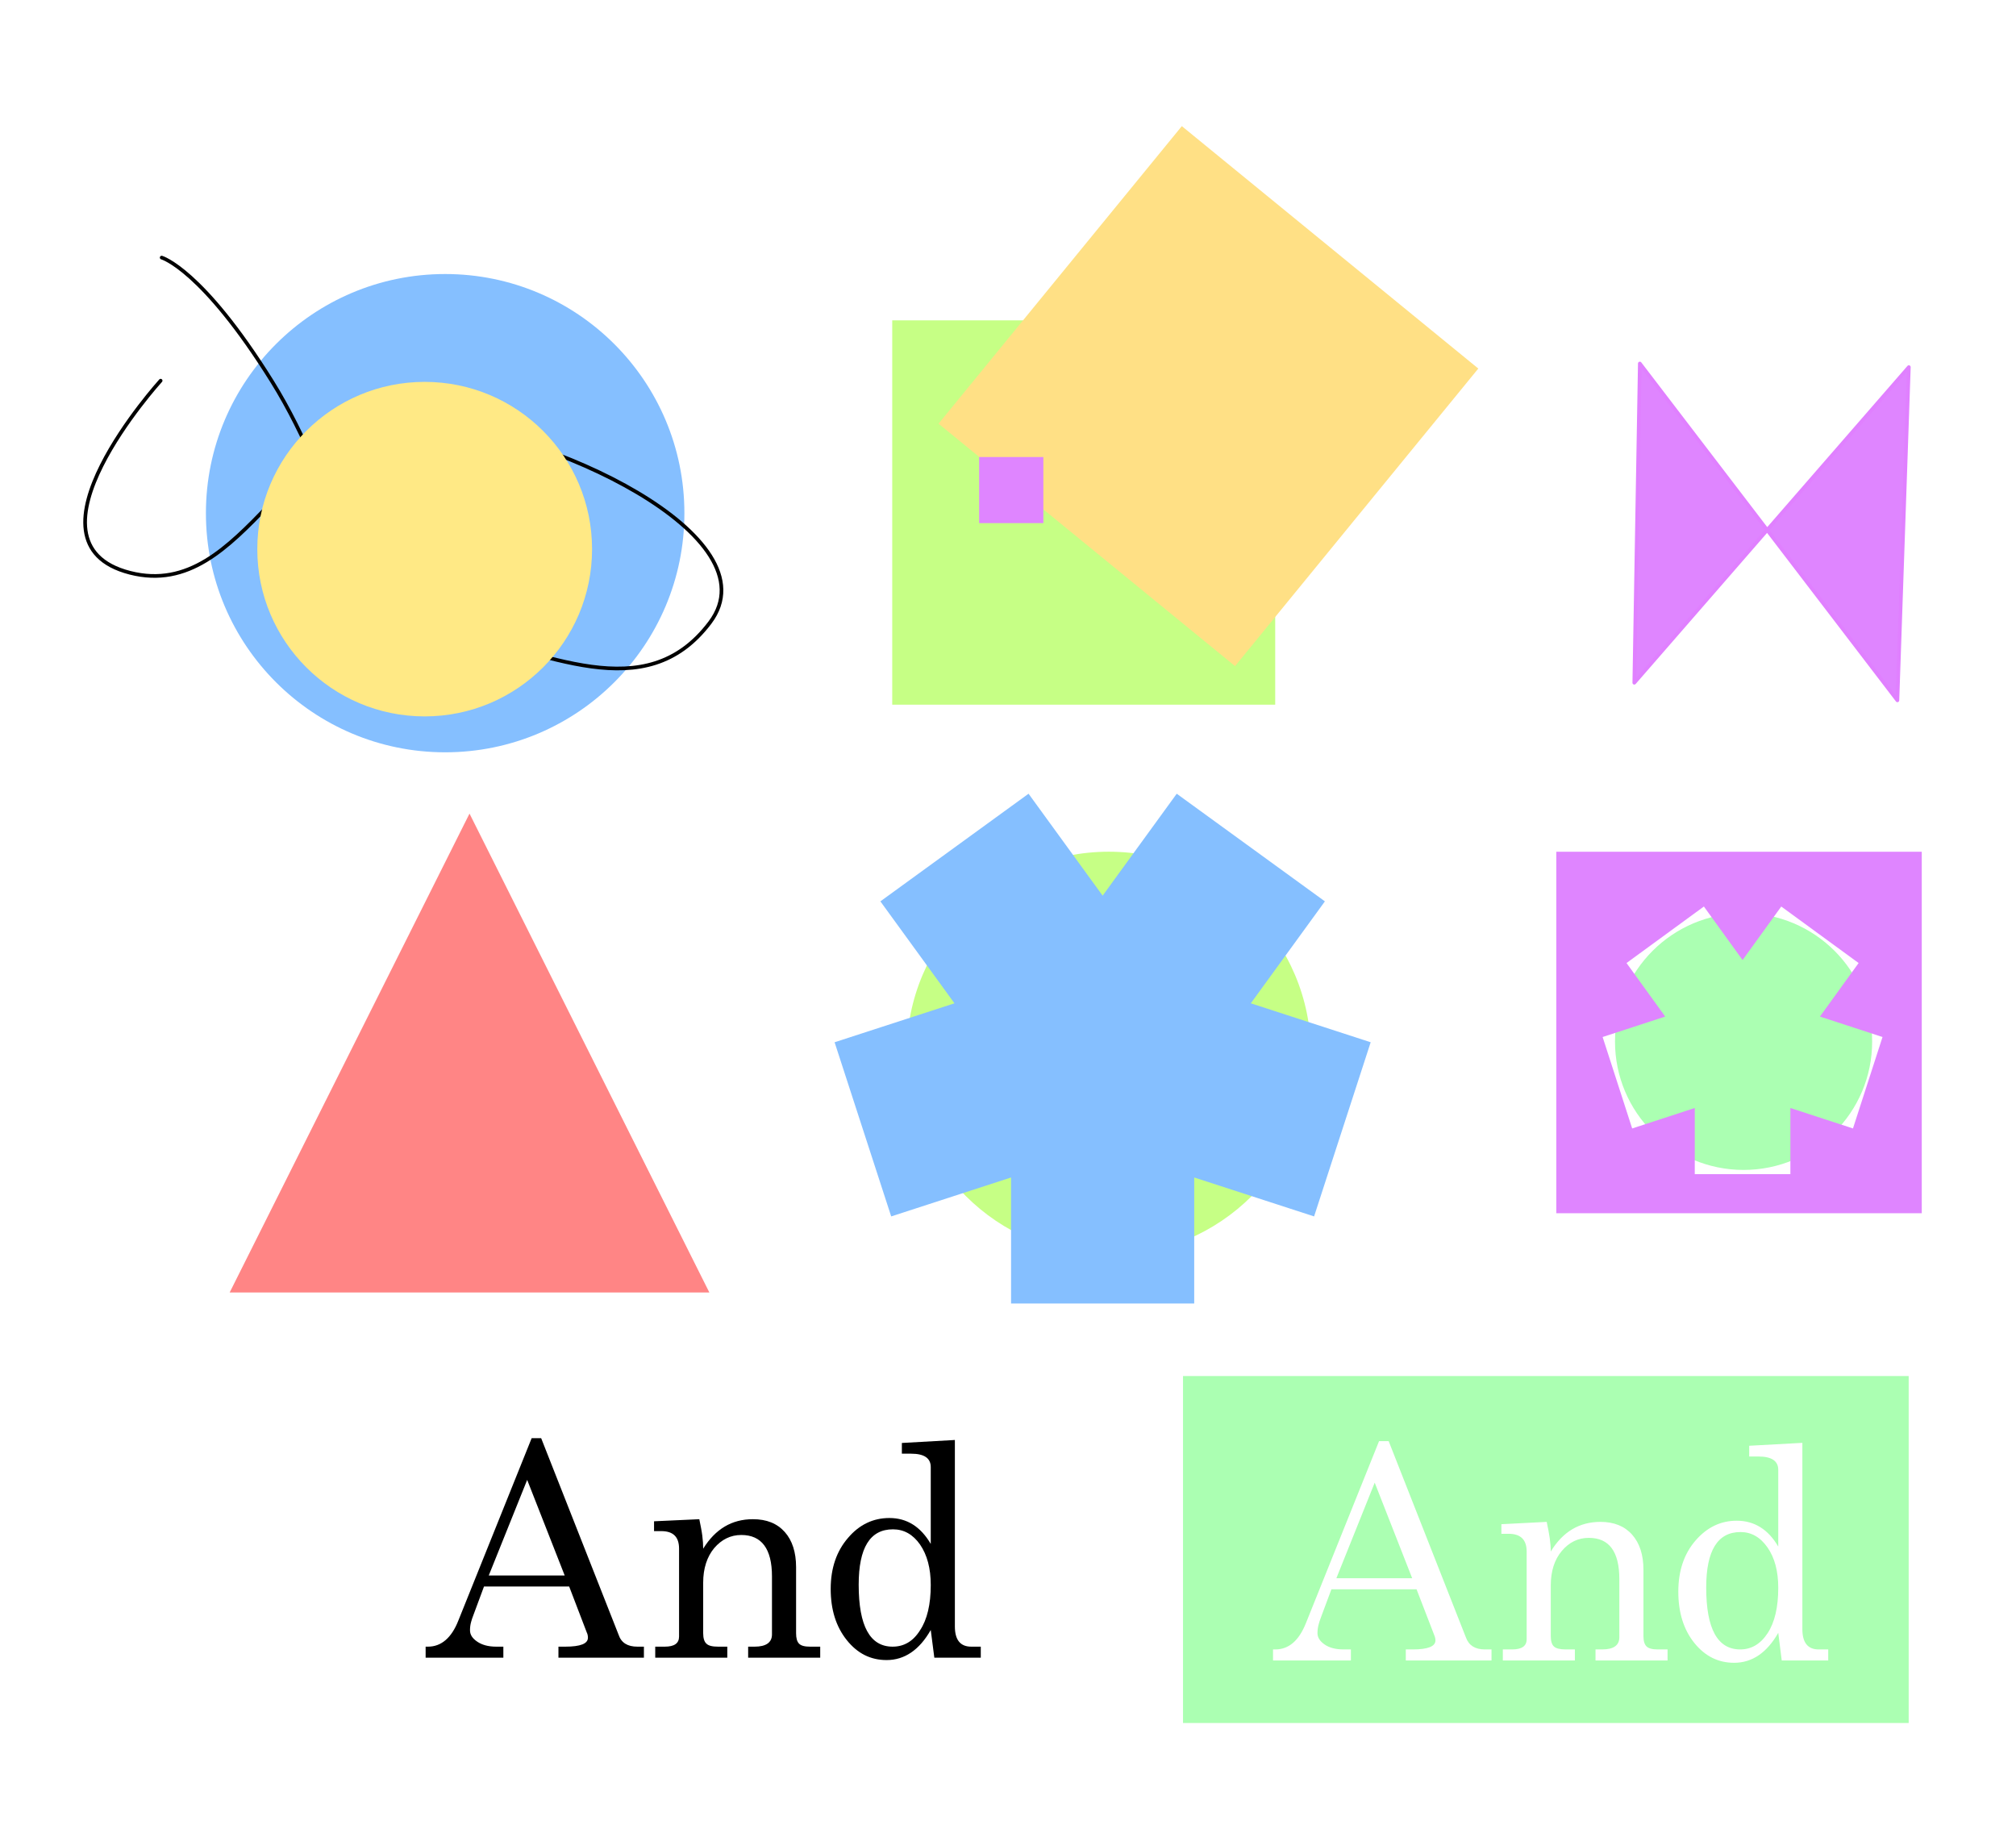
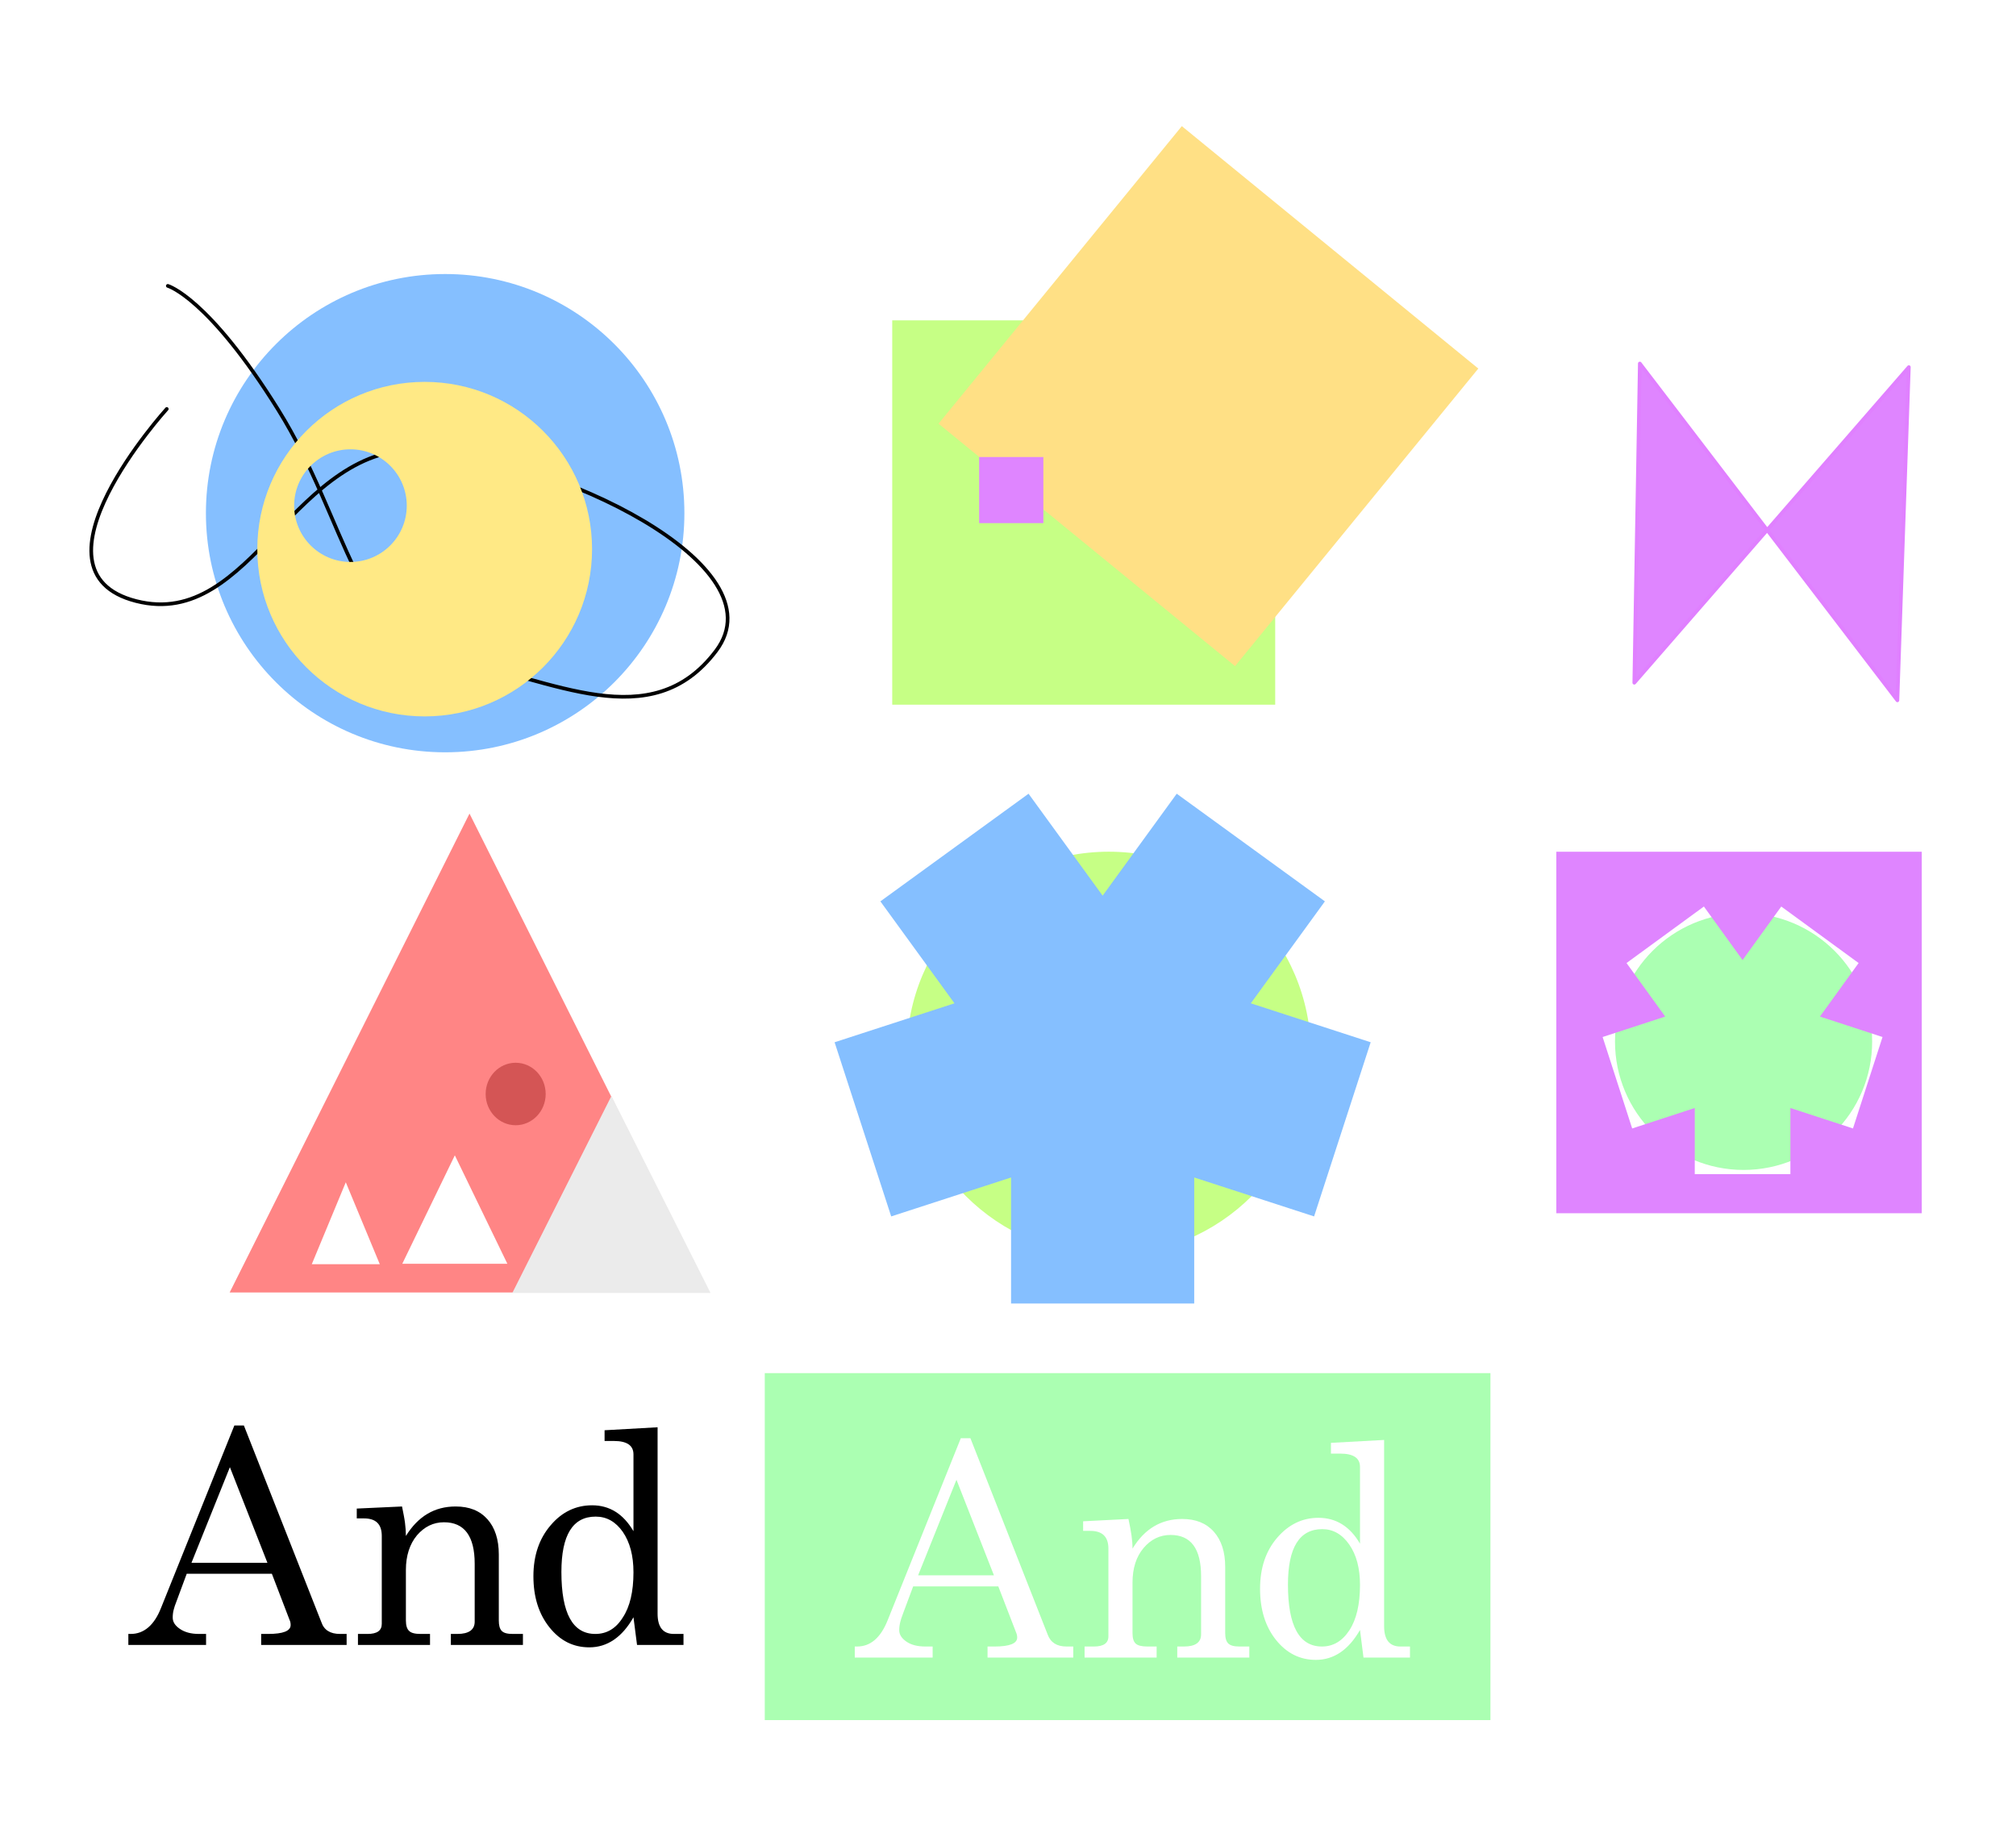
<svg xmlns="http://www.w3.org/2000/svg" width="100%" height="100%" viewBox="0 0 550 500" version="1.1" xml:space="preserve" style="fill-rule:evenodd;clip-rule:evenodd;stroke-linecap:round;stroke-linejoin:round;stroke-miterlimit:1.5;">
  <g transform="matrix(1,0,0,1,-93.7947,9.53435)">
-     <path d="M221.885,212.422L287.32,343.066L156.45,343.066L221.885,212.422Z" style="fill:rgb(255,133,133);" />
+     <g transform="matrix(1,0,0,1,93.7947,-9.53435)">
+       <path d="M128.09,221.956L193.525,352.6L62.655,352.6L128.09,221.956ZM94.336,322.537L103.61,344.88L85.063,344.88L94.336,322.537ZM124.085,315.187L138.419,344.764L109.751,344.764L124.085,315.187Z" style="fill:rgb(255,133,133);" />
+     </g>
+     <g transform="matrix(1,0,0,1,98.0286,-1.80643)">
+       <path d="M162.575,291.254L189.612,345.001L135.537,345.001L162.575,291.254Z" style="fill:rgb(235,235,235);" />
+     </g>
+     <g transform="matrix(1,0,0,1,106.394,1.50514)">
+       <ellipse cx="128.083" cy="287.412" rx="8.189" ry="8.523" style="fill:rgb(212,85,85);" />
+     </g>
  </g>
  <g transform="matrix(1,0,0,1,-89.052,-18.3544)">
    <ellipse cx="391.552" cy="305.749" rx="55.133" ry="55.042" style="fill:rgb(198,255,133);" />
  </g>
  <g transform="matrix(1,0,0,1,-157.836,-19.6277)">
    <path d="M478.867,236.162L519.291,265.527L499.079,293.341L531.782,303.966L516.342,351.479L483.638,340.854L483.638,375.235L433.672,375.235L433.672,340.854L400.969,351.479L385.528,303.966L418.232,293.341L398.02,265.527L438.443,236.162L458.655,263.977L478.867,236.162Z" style="fill:rgb(133,191,255);" />
  </g>
  <g transform="matrix(1,0,0,1,-128.413,10.5283)">
    <ellipse cx="249.859" cy="129.469" rx="65.269" ry="65.239" style="fill:rgb(133,191,255);" />
  </g>
-   <g transform="matrix(1,0,0,1,-93.7947,9.53435)">
+   <g transform="matrix(1,0,0,1,-92.1205,17.2525)">
    <path d="M137.619,94.318C137.619,94.318 97.46,138.61 129.275,146.727C161.091,154.843 172.117,103.29 207.828,105.458C243.539,107.625 305.238,136.747 287.492,160.297C269.745,183.847 242.828,167.951 215.93,162.859C189.033,157.767 187.121,125.211 168.022,94.539C148.923,63.867 137.904,60.739 137.904,60.739" style="fill:none;stroke:black;stroke-width:1px;" />
  </g>
-   <g transform="matrix(0.699628,0,0,0.699426,-58.9479,59.2554)">
-     <ellipse cx="249.859" cy="129.469" rx="65.269" ry="65.239" style="fill:rgb(255,233,133);" />
+   <g>
+     <path d="M115.86,104.18C141.063,104.18 161.524,124.626 161.524,149.809C161.524,174.993 141.063,195.439 115.86,195.439C90.658,195.439 70.196,174.993 70.196,149.809C70.196,124.626 90.658,104.18 115.86,104.18ZM95.611,122.575C104.089,122.575 110.973,129.46 110.973,137.94C110.973,146.421 104.089,153.306 95.611,153.306C87.133,153.306 80.249,146.421 80.249,137.94C80.249,129.46 87.133,122.575 95.611,122.575Z" style="fill:rgb(255,233,133);" />
  </g>
  <g transform="matrix(1,0,0,1,-91.4195,18.641)">
    <rect x="334.835" y="68.755" width="104.482" height="104.85" style="fill:rgb(198,255,133);" />
  </g>
  <g transform="matrix(0.774166,0.632983,-0.632983,0.774166,106.725,-230.762)">
    <rect x="334.835" y="68.755" width="104.482" height="104.85" style="fill:rgb(255,224,133);" />
  </g>
  <g transform="matrix(1,0,0,1,-93.7947,9.53435)">
    <path d="M541.167,89.631L611.438,181.526L614.561,90.616L539.659,176.723L541.167,89.631Z" style="fill:rgb(223,133,255);stroke:rgb(224,128,255);stroke-width:1px;" />
  </g>
  <g transform="matrix(1,0,0,1,-103.888,12.6563)">
    <rect x="371.018" y="112.027" width="17.515" height="18.031" style="fill:rgb(223,133,255);" />
  </g>
  <g transform="matrix(0.913705,0,0,0.934433,-41.6249,29.836)">
    <ellipse cx="566.16" cy="272.155" rx="38.39" ry="37.478" style="fill:rgb(171,255,178);" />
  </g>
  <g transform="matrix(1,0,0,1,-93.7947,9.53435)">
    <path d="M618.085,222.827L518.382,222.827L518.382,321.449L618.085,321.449L618.085,222.827ZM579.752,237.773L600.858,253.19L590.305,267.794L607.38,273.372L599.318,298.318L582.243,292.74L582.243,310.791L556.155,310.791L556.155,292.74L539.08,298.318L531.018,273.372L548.093,267.794L537.54,253.19L558.646,237.773L569.199,252.376L579.752,237.773Z" style="fill:rgb(223,133,255);" />
  </g>
  <g transform="matrix(2.70808,0,0,2.70808,-307.576,-624.895)">
-     <g transform="matrix(30,0,0,30,156.096,397.745)">
+     <g transform="matrix(30,0,0,30,126.147,396.464)">
      <path d="M0.122,-0.125L0.368,-0.737L0.4,-0.737L0.66,-0.077C0.669,-0.05 0.69,-0.037 0.723,-0.037L0.745,-0.037L0.745,-0L0.458,-0L0.458,-0.037L0.481,-0.037C0.532,-0.037 0.557,-0.047 0.557,-0.067C0.557,-0.073 0.556,-0.079 0.553,-0.085L0.494,-0.239L0.208,-0.239L0.175,-0.15C0.169,-0.135 0.166,-0.125 0.165,-0.121C0.162,-0.111 0.161,-0.101 0.161,-0.092C0.161,-0.077 0.169,-0.065 0.185,-0.054C0.201,-0.043 0.222,-0.037 0.249,-0.037L0.273,-0.037L0.273,-0L0.012,-0L0.012,-0.037L0.02,-0.037C0.064,-0.037 0.099,-0.066 0.122,-0.125ZM0.479,-0.276L0.353,-0.597L0.224,-0.276L0.479,-0.276Z" style="fill-rule:nonzero;" />
    </g>
-     <g transform="matrix(30,0,0,30,178.867,397.745)">
+     <g transform="matrix(30,0,0,30,148.918,396.464)">
      <path d="M0.02,-0.425L0.02,-0.458L0.172,-0.465C0.176,-0.445 0.18,-0.426 0.182,-0.41C0.184,-0.394 0.185,-0.38 0.185,-0.366C0.226,-0.432 0.281,-0.465 0.352,-0.465C0.398,-0.465 0.433,-0.451 0.459,-0.422C0.484,-0.394 0.497,-0.354 0.497,-0.304L0.497,-0.082C0.497,-0.066 0.5,-0.054 0.507,-0.047C0.514,-0.04 0.526,-0.037 0.544,-0.037L0.578,-0.037L0.578,-0L0.336,-0L0.336,-0.037L0.358,-0.037C0.396,-0.037 0.416,-0.051 0.416,-0.078L0.416,-0.273C0.416,-0.366 0.381,-0.412 0.313,-0.412C0.277,-0.412 0.247,-0.397 0.222,-0.368C0.198,-0.339 0.185,-0.3 0.185,-0.252L0.185,-0.082C0.185,-0.065 0.189,-0.053 0.196,-0.047C0.203,-0.04 0.216,-0.037 0.235,-0.037L0.266,-0.037L0.266,-0L0.024,-0L0.024,-0.037L0.056,-0.037C0.088,-0.037 0.104,-0.048 0.104,-0.071L0.104,-0.366C0.104,-0.406 0.084,-0.425 0.044,-0.425L0.02,-0.425Z" style="fill-rule:nonzero;" />
    </g>
-     <g transform="matrix(30,0,0,30,196.633,397.745)">
+     <g transform="matrix(30,0,0,30,166.684,396.464)">
      <path d="M0.369,-0L0.357,-0.093C0.319,-0.026 0.269,0.008 0.209,0.008C0.155,0.008 0.111,-0.014 0.075,-0.059C0.039,-0.104 0.021,-0.161 0.021,-0.231C0.021,-0.301 0.041,-0.358 0.079,-0.402C0.117,-0.447 0.164,-0.469 0.218,-0.469C0.277,-0.469 0.323,-0.44 0.357,-0.382L0.357,-0.64C0.357,-0.67 0.335,-0.685 0.291,-0.685L0.26,-0.685L0.26,-0.721L0.438,-0.731L0.438,-0.105C0.438,-0.06 0.456,-0.037 0.493,-0.037L0.525,-0.037L0.525,-0L0.369,-0ZM0.23,-0.431C0.153,-0.431 0.115,-0.369 0.115,-0.245C0.115,-0.106 0.153,-0.037 0.229,-0.037C0.267,-0.037 0.298,-0.055 0.321,-0.092C0.345,-0.128 0.357,-0.179 0.357,-0.244C0.357,-0.3 0.345,-0.345 0.321,-0.38C0.297,-0.414 0.267,-0.431 0.23,-0.431Z" style="fill-rule:nonzero;" />
    </g>
  </g>
-   <g transform="matrix(1,0,0,1,-170.52,28.8222)">
+   <g transform="matrix(1,0,0,1,-284.626,28.0283)">
    <path d="M691.242,346.575L493.268,346.575L493.268,441.229L691.242,441.229L691.242,346.575ZM656.61,424.169L655.659,416.639C652.541,422.082 648.525,424.803 643.611,424.803C639.278,424.803 635.659,422.993 632.752,419.374C629.846,415.754 628.393,411.091 628.393,405.384C628.393,399.73 629.952,395.093 633.069,391.474C636.187,387.854 639.939,386.044 644.324,386.044C649.133,386.044 652.911,388.396 655.659,393.099L655.659,372.174C655.659,369.743 653.862,368.528 650.269,368.528L647.733,368.528L647.733,365.595L662.237,364.802L662.237,415.609C662.237,419.307 663.717,421.157 666.676,421.157L669.292,421.157L669.292,424.169L656.61,424.169ZM526.781,414.023L546.754,364.327L549.37,364.327L570.453,417.907C571.246,420.074 572.963,421.157 575.605,421.157L577.428,421.157L577.428,424.169L554.046,424.169L554.046,421.157L555.949,421.157C560.07,421.157 562.131,420.338 562.131,418.7C562.131,418.224 562.025,417.749 561.814,417.273L556.979,404.75L533.755,404.75L531.061,411.963C530.585,413.231 530.321,414.023 530.268,414.34C530.057,415.133 529.951,415.926 529.951,416.718C529.951,417.881 530.598,418.911 531.893,419.809C533.187,420.708 534.918,421.157 537.084,421.157L539.066,421.157L539.066,424.169L517.824,424.169L517.824,421.157L518.458,421.157C522.104,421.157 524.878,418.779 526.781,414.023ZM580.123,389.611L580.123,386.995L592.488,386.361C592.858,388.052 593.135,389.545 593.32,390.84C593.505,392.134 593.597,393.336 593.597,394.446C596.874,389.056 601.391,386.361 607.151,386.361C610.85,386.361 613.73,387.524 615.791,389.849C617.851,392.174 618.882,395.371 618.882,399.439L618.882,417.511C618.882,418.832 619.159,419.77 619.714,420.325C620.269,420.879 621.286,421.157 622.765,421.157L625.46,421.157L625.46,424.169L605.804,424.169L605.804,421.157L607.627,421.157C610.744,421.157 612.303,420.047 612.303,417.828L612.303,401.976C612.303,394.472 609.529,390.721 603.981,390.721C601.074,390.721 598.617,391.91 596.609,394.287C594.601,396.665 593.597,399.809 593.597,403.719L593.597,417.511C593.597,418.885 593.888,419.836 594.469,420.364C595.051,420.893 596.107,421.157 597.64,421.157L600.176,421.157L600.176,424.169L580.519,424.169L580.519,421.157L583.056,421.157C585.698,421.157 587.019,420.232 587.019,418.383L587.019,394.446C587.019,391.223 585.381,389.611 582.105,389.611L580.123,389.611ZM645.355,389.135C639.12,389.135 636.002,394.182 636.002,404.274C636.002,415.529 639.093,421.157 645.276,421.157C648.34,421.157 650.837,419.677 652.766,416.718C654.694,413.759 655.659,409.638 655.659,404.354C655.659,399.809 654.681,396.137 652.726,393.336C650.771,390.536 648.314,389.135 645.355,389.135ZM555.79,401.738L545.565,375.661L535.103,401.738L555.79,401.738Z" style="fill:rgb(171,255,178);" />
  </g>
</svg>
